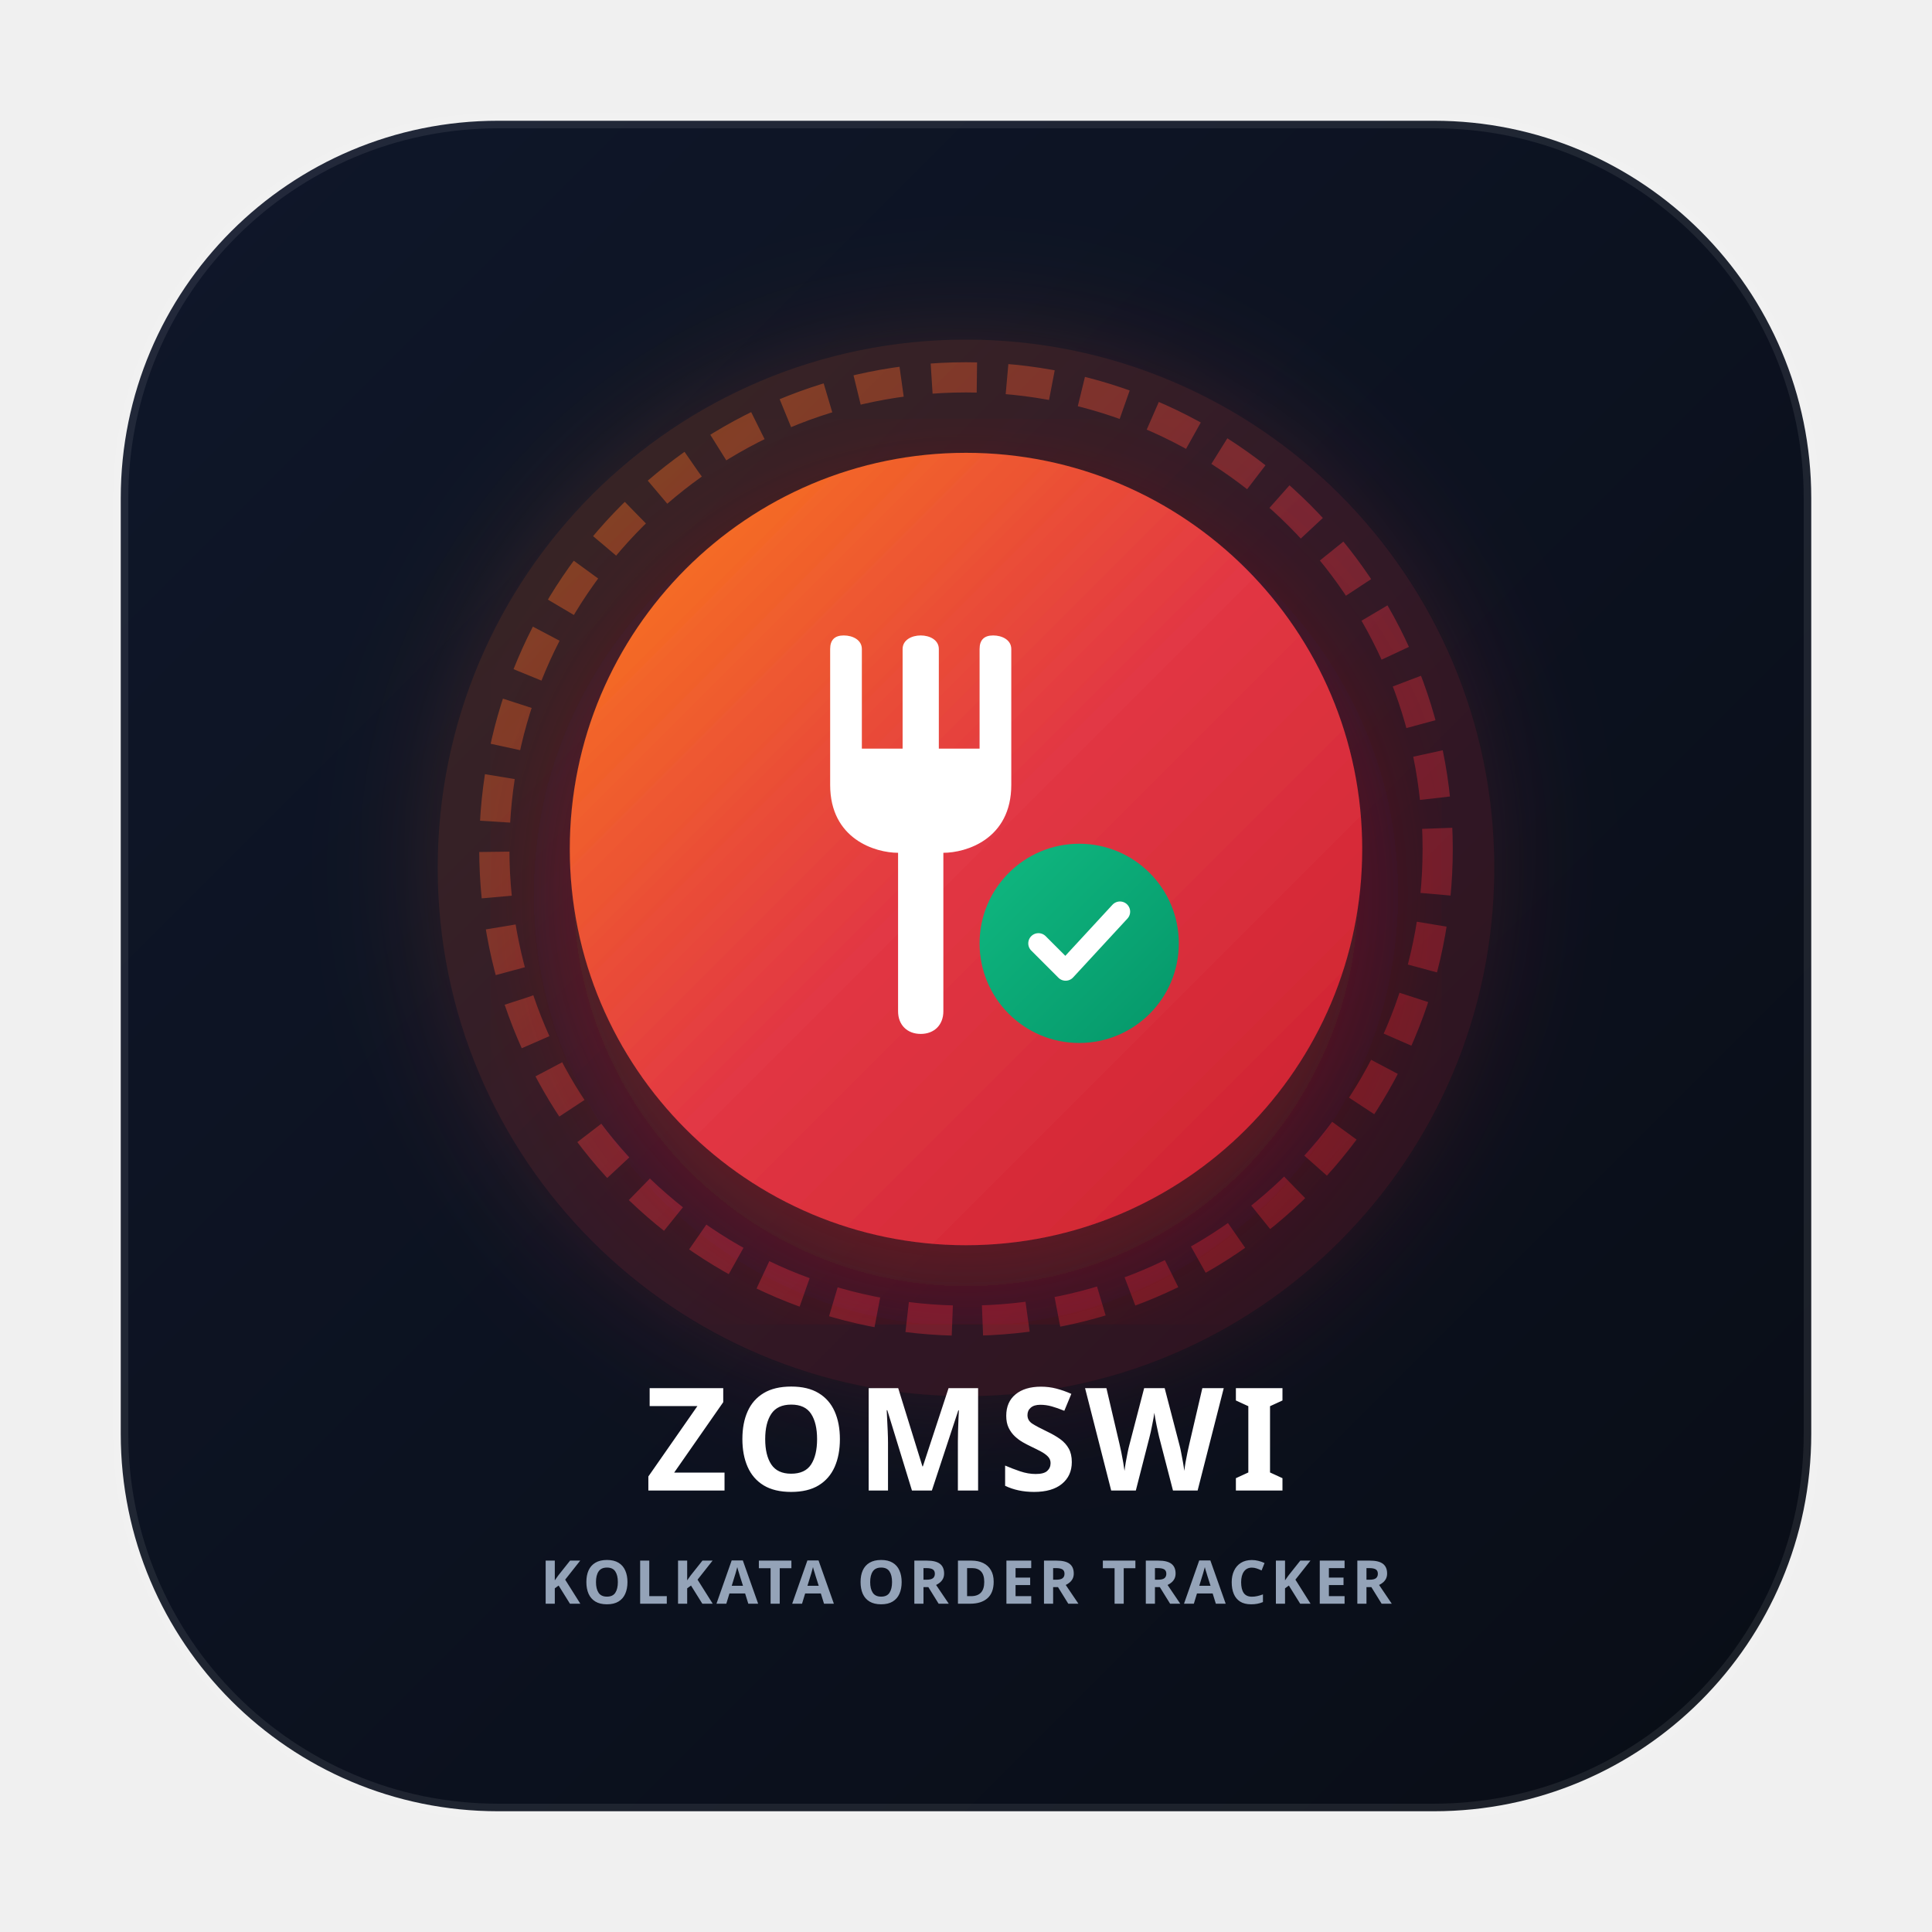
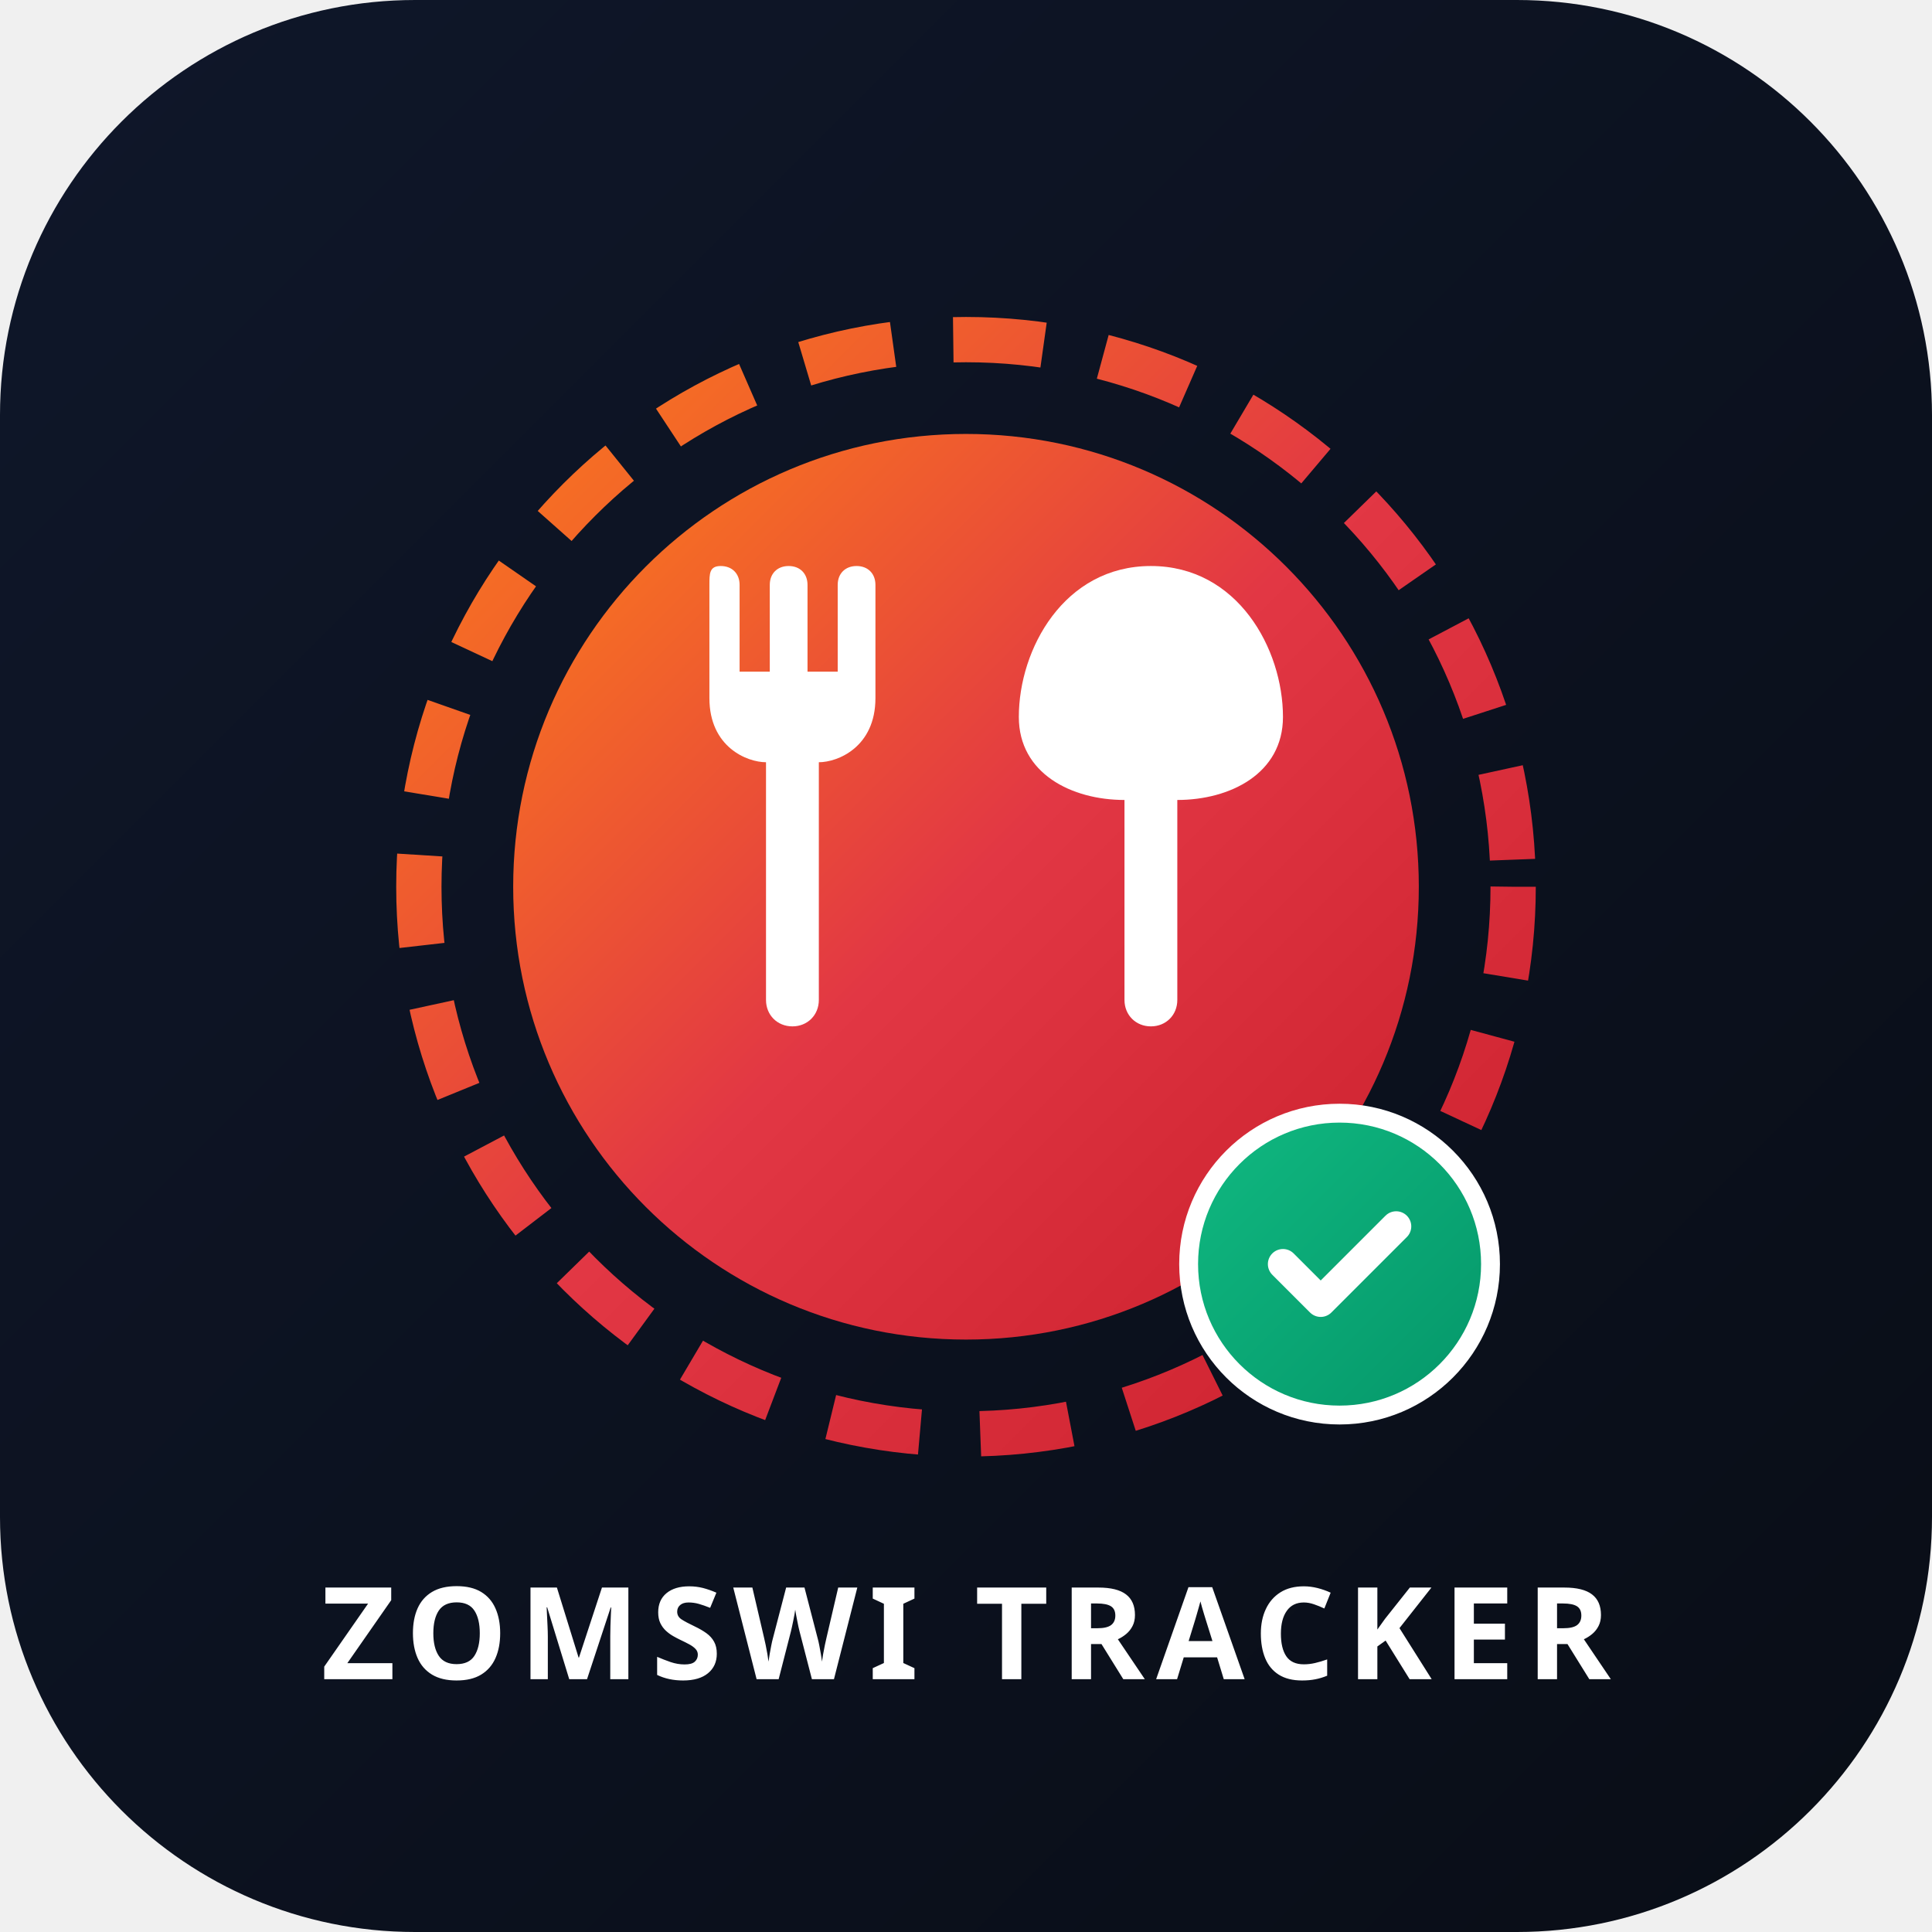
<svg xmlns="http://www.w3.org/2000/svg" viewBox="0 0 512 512" width="512" height="512">
  <defs>
    <linearGradient id="bgGrad" x1="0%" y1="0%" x2="100%" y2="100%">
      <stop offset="0%" stop-color="#0f172a" />
      <stop offset="100%" stop-color="#090d16" />
    </linearGradient>
    <linearGradient id="brandGrad" x1="0%" y1="0%" x2="100%" y2="100%">
      <stop offset="0%" stop-color="#FC8019" />
      <stop offset="50%" stop-color="#E23744" />
      <stop offset="100%" stop-color="#CB202D" />
    </linearGradient>
    <linearGradient id="emeraldGrad" x1="0%" y1="0%" x2="100%" y2="100%">
      <stop offset="0%" stop-color="#10B981" />
      <stop offset="100%" stop-color="#059669" />
    </linearGradient>
-     <filter id="glowFilter" x="-20%" y="-20%" width="140%" height="140%">
-       <feGaussianBlur stdDeviation="16" result="blur" />
-       <feComposite in="SourceGraphic" in2="blur" operator="over" />
-     </filter>
-     <filter id="shadow">
-       <feDropShadow dx="0" dy="12" stdDeviation="16" flood-color="#CB202D" flood-opacity="0.35" />
-     </filter>
  </defs>
-   <rect x="32" y="32" width="448" height="448" rx="100" fill="url(#bgGrad)" stroke="rgba(255,255,255,0.08)" stroke-width="4" />
-   <circle cx="256" cy="230" r="140" fill="url(#brandGrad)" opacity="0.18" filter="url(#glowFilter)" />
-   <circle cx="256" cy="225" r="125" fill="none" stroke="url(#brandGrad)" stroke-width="8" opacity="0.4" stroke-dasharray="12 8" />
-   <circle cx="256" cy="225" r="105" fill="url(#brandGrad)" filter="url(#shadow)" />
-   <g transform="translate(196, 160) scale(1.2)" fill="#FFFFFF">
-     <path d="M 20,10 L 20,40 C 20,52 30,55 35,55 L 35,90 C 35,93 37,95 40,95 C 43,95 45,93 45,90 L 45,55 C 50,55 60,52 60,40 L 60,10 C 60,8 58,7 56,7 C 54,7 53,8 53,10 L 53,32 L 44,32 L 44,10 C 44,8 42,7 40,7 C 38,7 36,8 36,10 L 36,32 L 27,32 L 27,10 C 27,8 25,7 23,7 C 21,7 20,8 20,10 Z" />
-     <circle cx="75" cy="75" r="22" fill="url(#emeraldGrad)" />
-     <path d="M 66,75 L 72,81 L 84,68" fill="none" stroke="#FFFFFF" stroke-width="4.5" stroke-linecap="round" stroke-linejoin="round" />
+   <rect width="512" height="512" rx="110" fill="url(#bgGrad)" />
+   <circle cx="256" cy="235" r="145" fill="none" stroke="url(#brandGrad)" stroke-width="12" stroke-dasharray="24 16" />
+   <circle cx="256" cy="235" r="120" fill="url(#brandGrad)" />
+   <g fill="#FFFFFF" transform="translate(160, 140)">
+     <path d="M 28 15 L 28 45 C 28 58 38 62 43 62 L 43 125 C 43 129 46 132 50 132 C 54 132 57 129 57 125 L 57 62 C 62 62 72 58 72 45 L 72 15 C 72 12 70 10 67 10 C 64 10 62 12 62 15 L 62 38 L 54 38 L 54 15 C 54 12 52 10 49 10 C 46 10 44 12 44 15 L 44 38 L 36 38 L 36 15 C 36 12 34 10 31 10 C 28 10 28 12 28 15 Z" />
+     <path d="M 145 10 C 122 10 110 32 110 50 C 110 65 124 72 138 72 L 138 125 C 138 129 141 132 145 132 C 149 132 152 129 152 125 L 152 72 C 166 72 180 65 180 50 C 180 32 168 10 145 10 Z" />
  </g>
-   <text x="256" y="395" text-anchor="middle" fill="#FFFFFF" font-family="'Outfit', sans-serif" font-weight="800" font-size="38" letter-spacing="2">ZOMSWI</text>
-   <text x="256" y="425" text-anchor="middle" fill="#94A3B8" font-family="'Plus Jakarta Sans', sans-serif" font-weight="600" font-size="16" letter-spacing="1">KOLKATA ORDER TRACKER</text>
+   <g transform="translate(320, 300)">
+     <circle cx="35" cy="35" r="40" fill="url(#emeraldGrad)" stroke="#FFFFFF" stroke-width="5" />
+     <path d="M 20 35 L 30 45 L 50 25" fill="none" stroke="#FFFFFF" stroke-width="8" stroke-linecap="round" stroke-linejoin="round" />
+   </g>
+   <text x="256" y="445" text-anchor="middle" fill="#FFFFFF" font-family="'Outfit', sans-serif" font-weight="800" font-size="34" letter-spacing="3">ZOMSWI TRACKER</text>
</svg>
